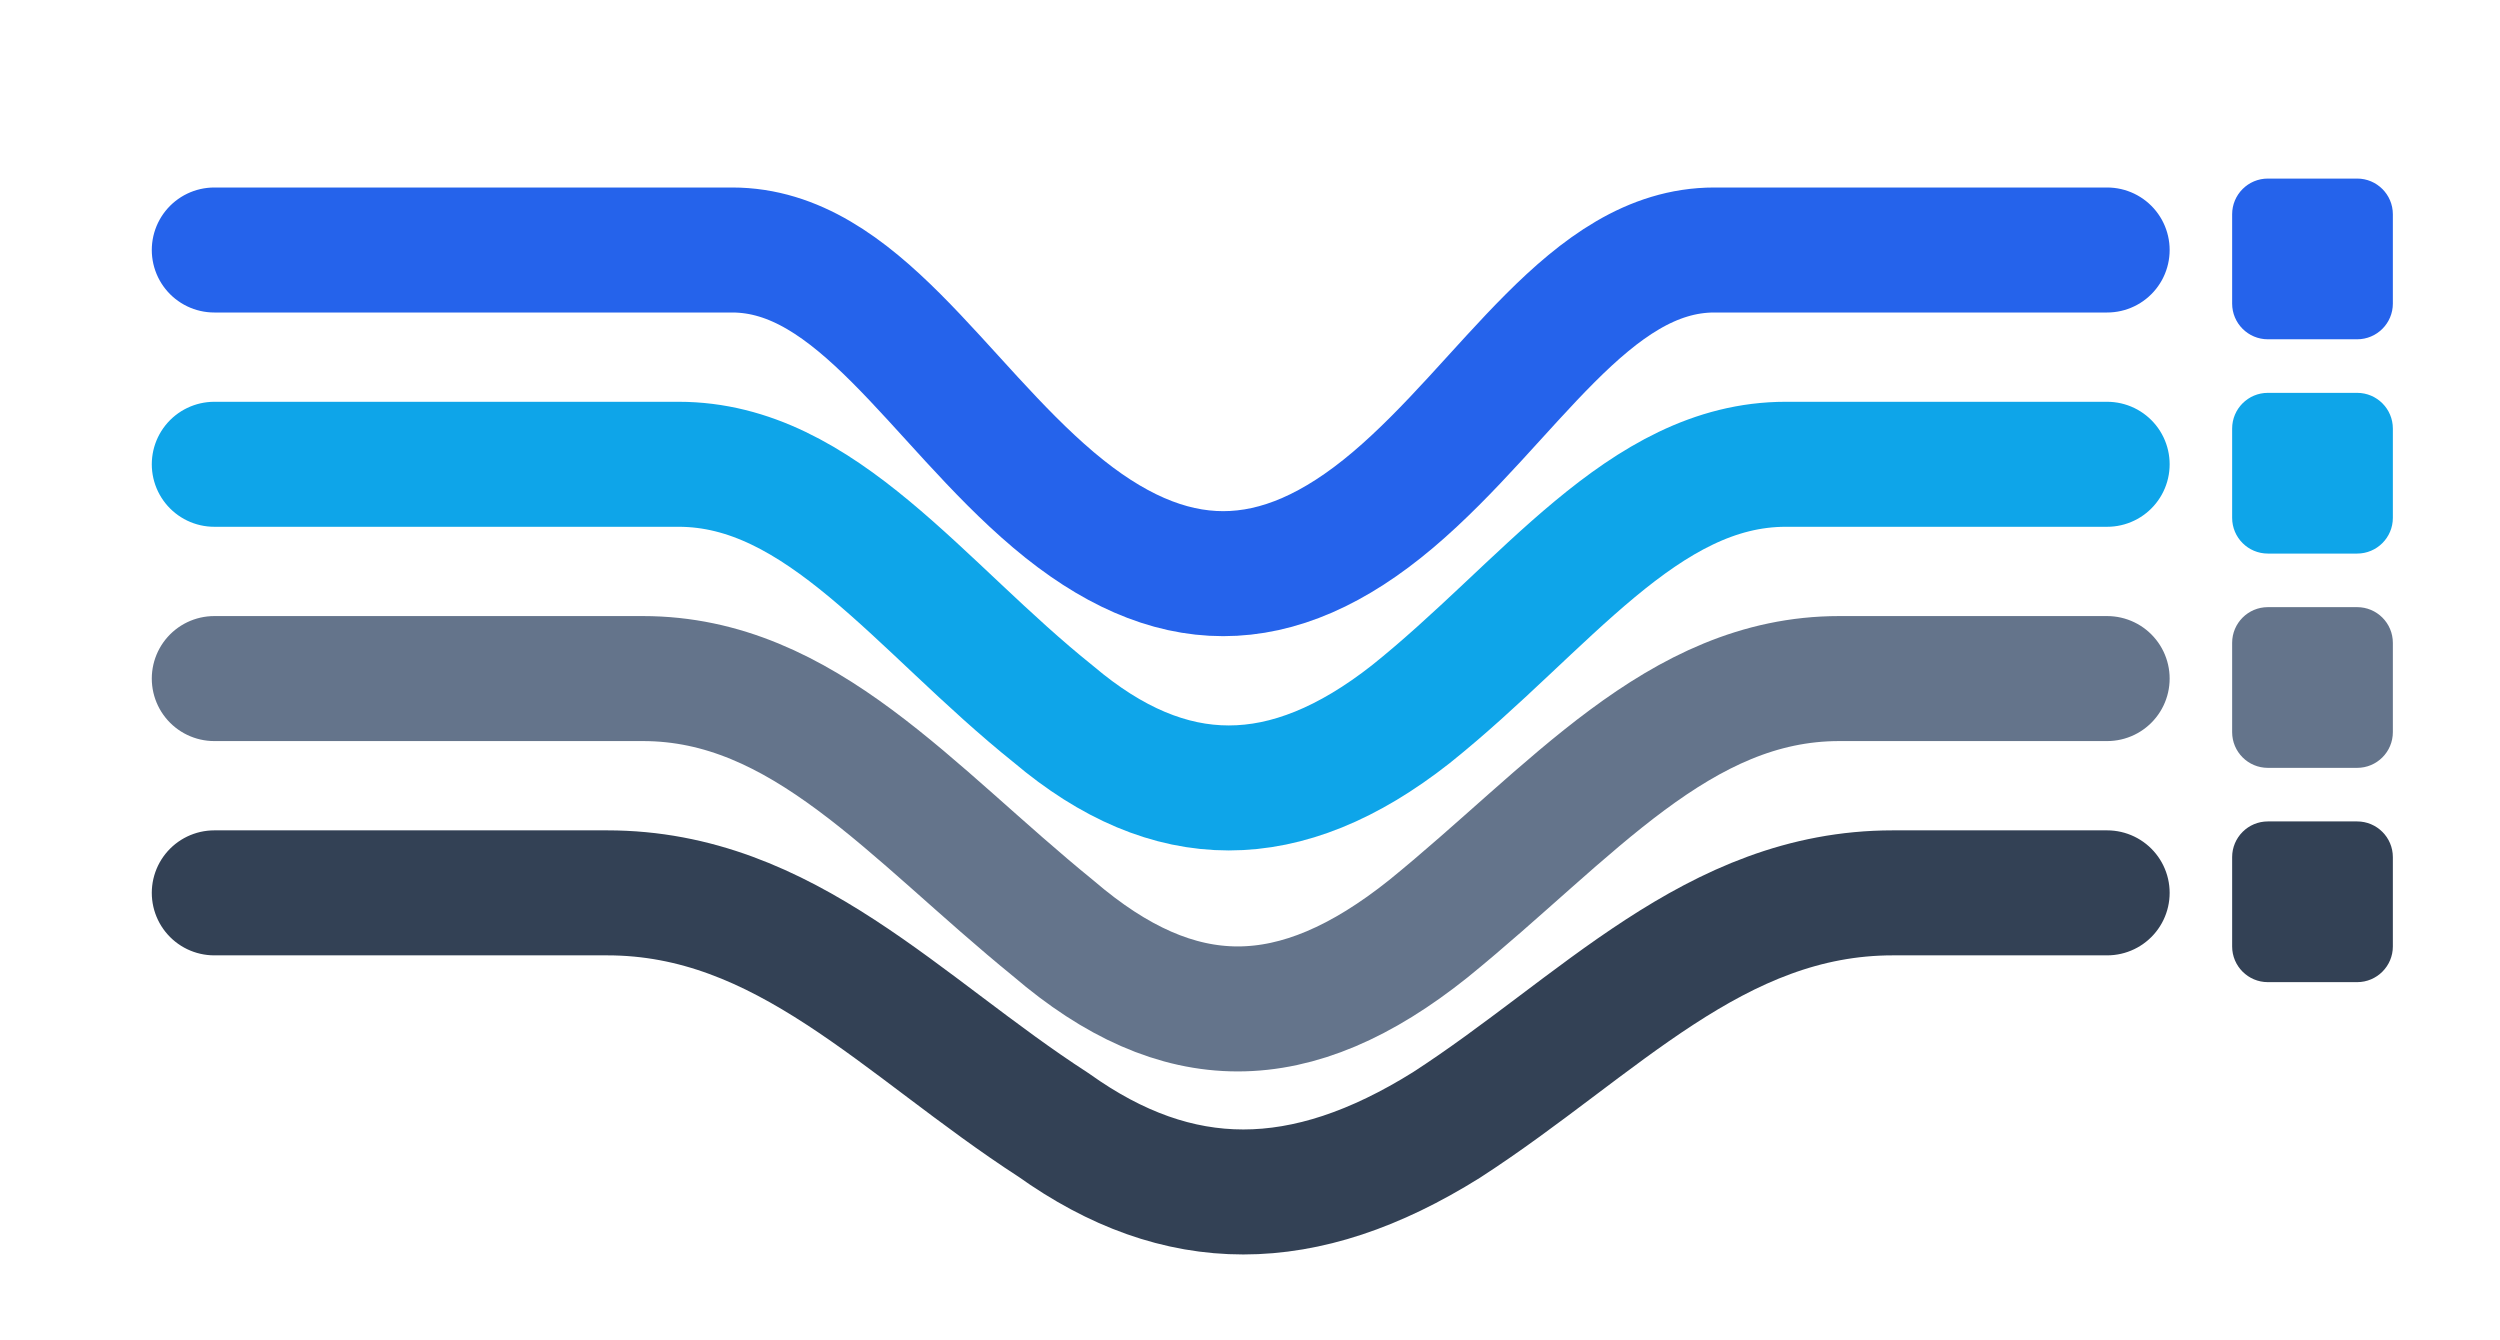
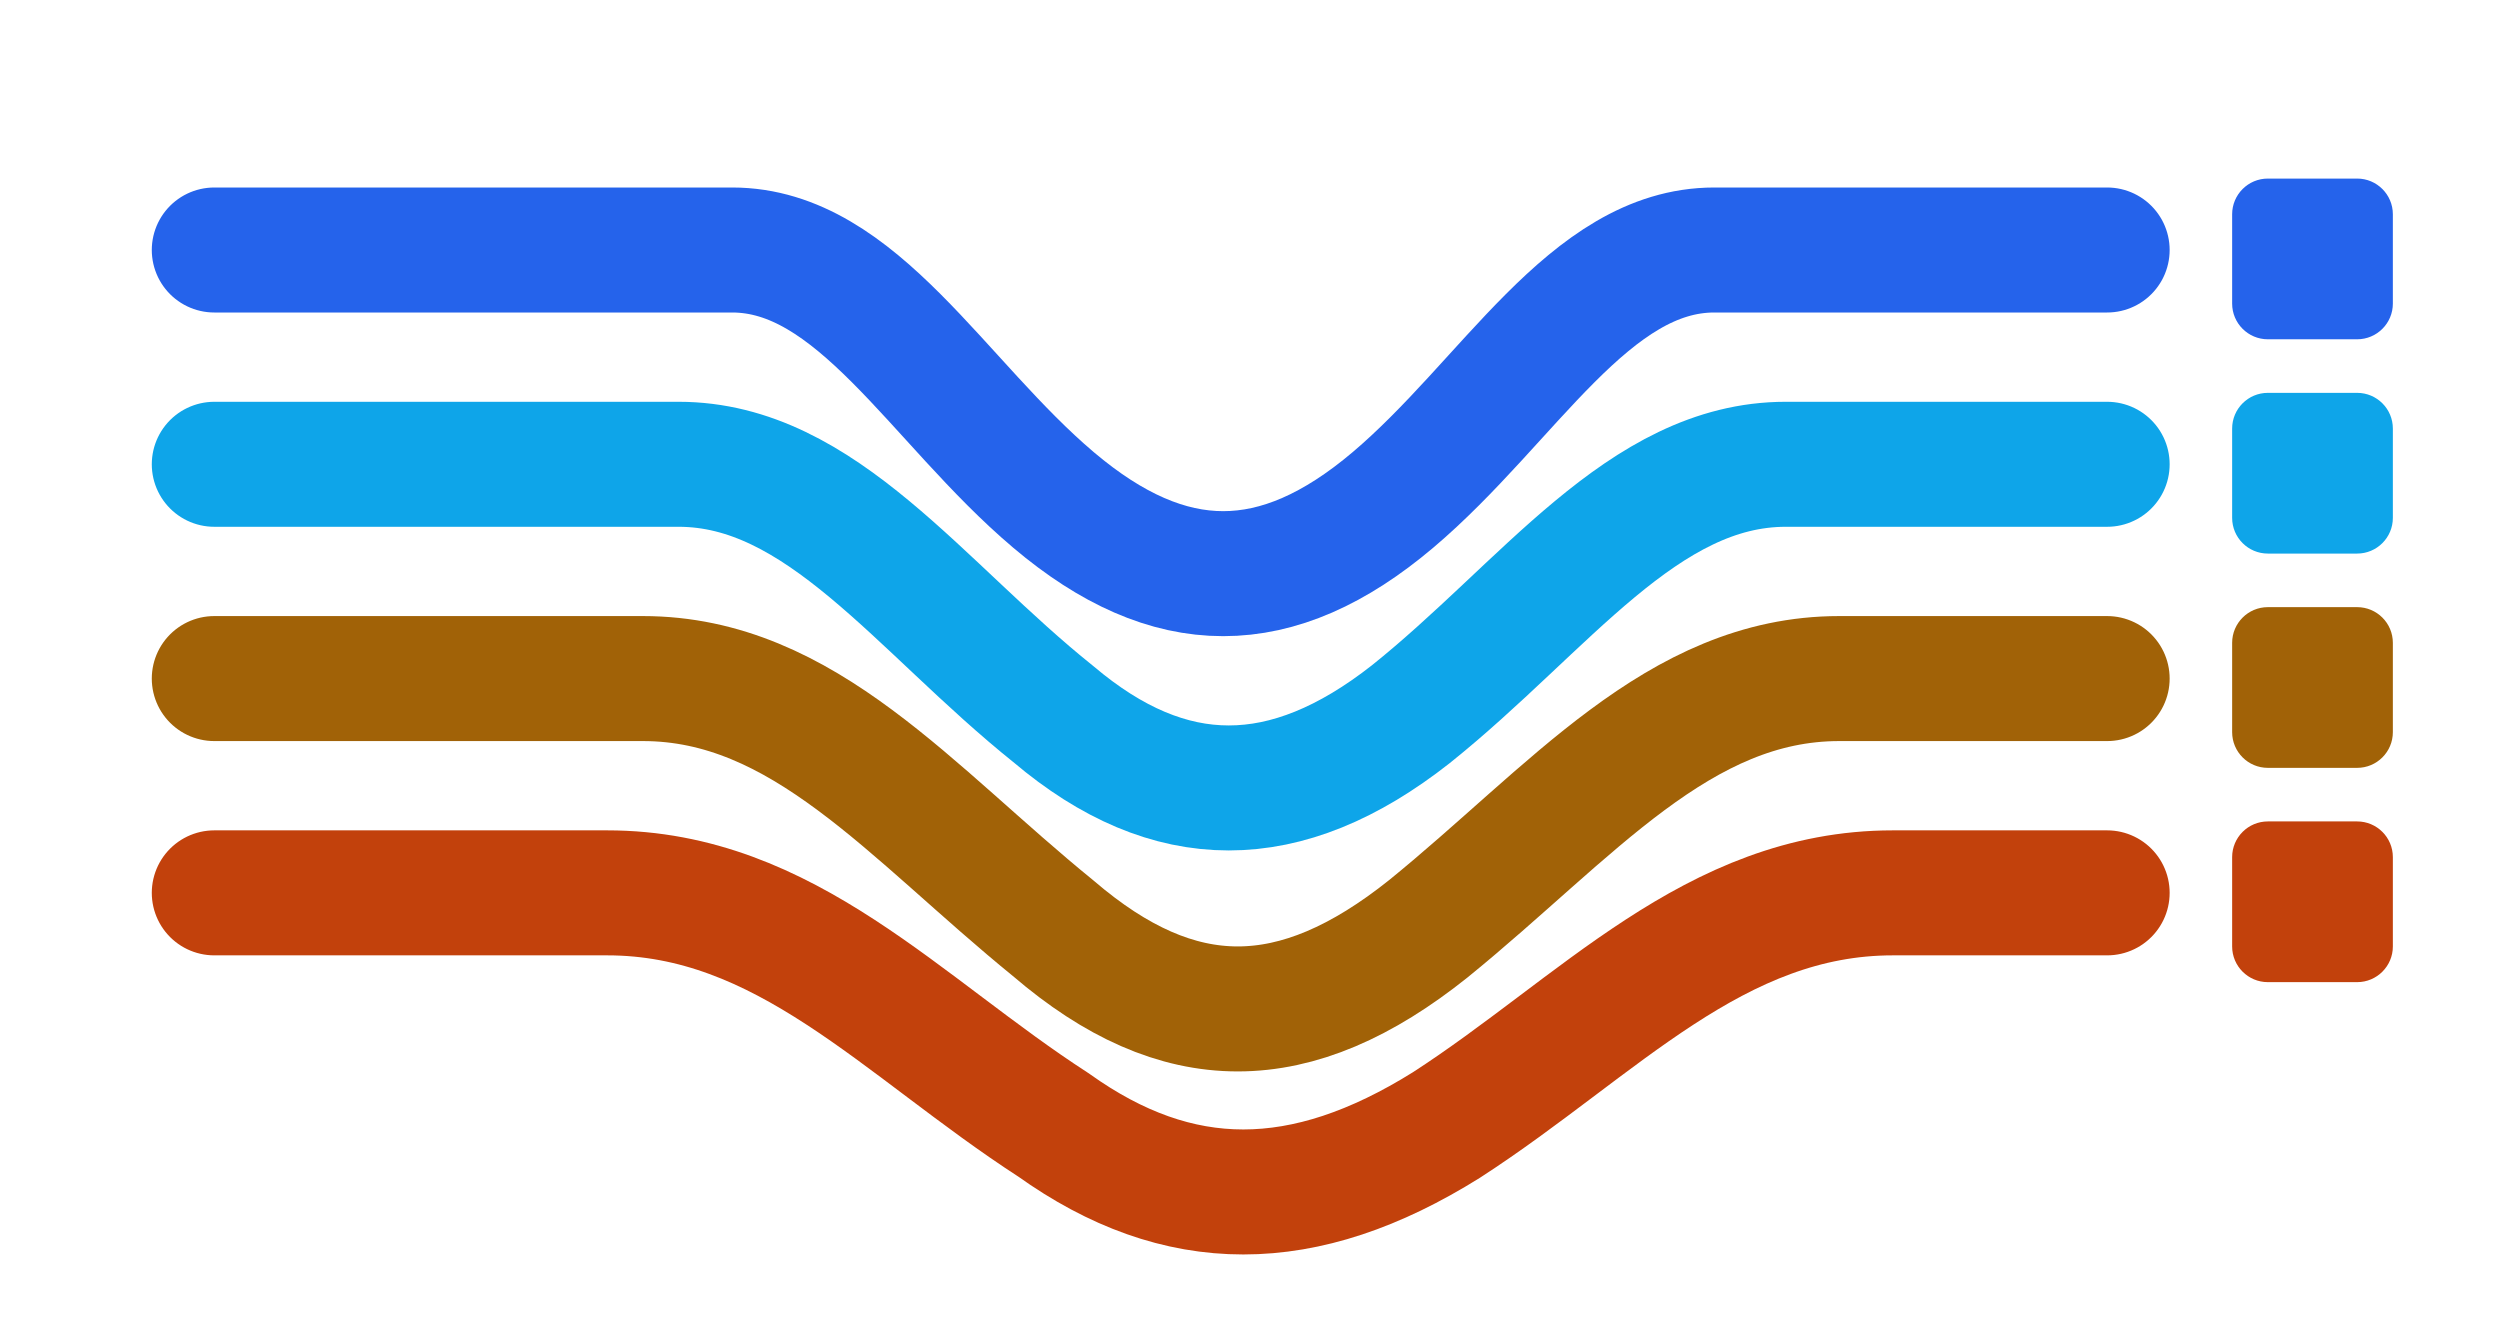
<svg xmlns="http://www.w3.org/2000/svg" viewBox="0 0 280 150" role="img" aria-labelledby="title desc">
  <g fill="none" stroke-linecap="round" stroke-linejoin="round" stroke-width="14">
    <path d="M24 28H82C96 28 105 45 118 56C131 67 143 67 156 56C169 45 178 28 192 28H236" stroke="#2563EB" />
    <path d="M24 52H76C92 52 103 68 118 80C131 91 144 91 158 80C173 68 184 52 200 52H236" stroke="#0EA5E9" />
-     <path d="M24 76H72C90 76 102 91 118 104C132 116 145 116 160 104C176 91 188 76 206 76H236" stroke="#64748B" />
-     <path d="M24 100H68C88 100 101 115 118 126C132 136 146 136 162 126C179 115 192 100 212 100H236" stroke="#334155" />
+     <path d="M24 76H72C90 76 102 91 118 104C132 116 145 116 160 104C176 91 188 76 206 76H236" stroke="#A16207" />
+     <path d="M24 100H68C88 100 101 115 118 126C132 136 146 136 162 126C179 115 192 100 212 100H236" stroke="#C2410C" />
  </g>
  <g fill="#2563EB">
    <rect x="250" y="20" width="18" height="18" rx="4" />
  </g>
  <g fill="#0EA5E9">
    <rect x="250" y="44" width="18" height="18" rx="4" />
  </g>
-   <g fill="#64748B">
+   <g fill="#A16207">
    <rect x="250" y="68" width="18" height="18" rx="4" />
  </g>
-   <g fill="#334155">
+   <g fill="#C2410C">
    <rect x="250" y="92" width="18" height="18" rx="4" />
  </g>
</svg>
